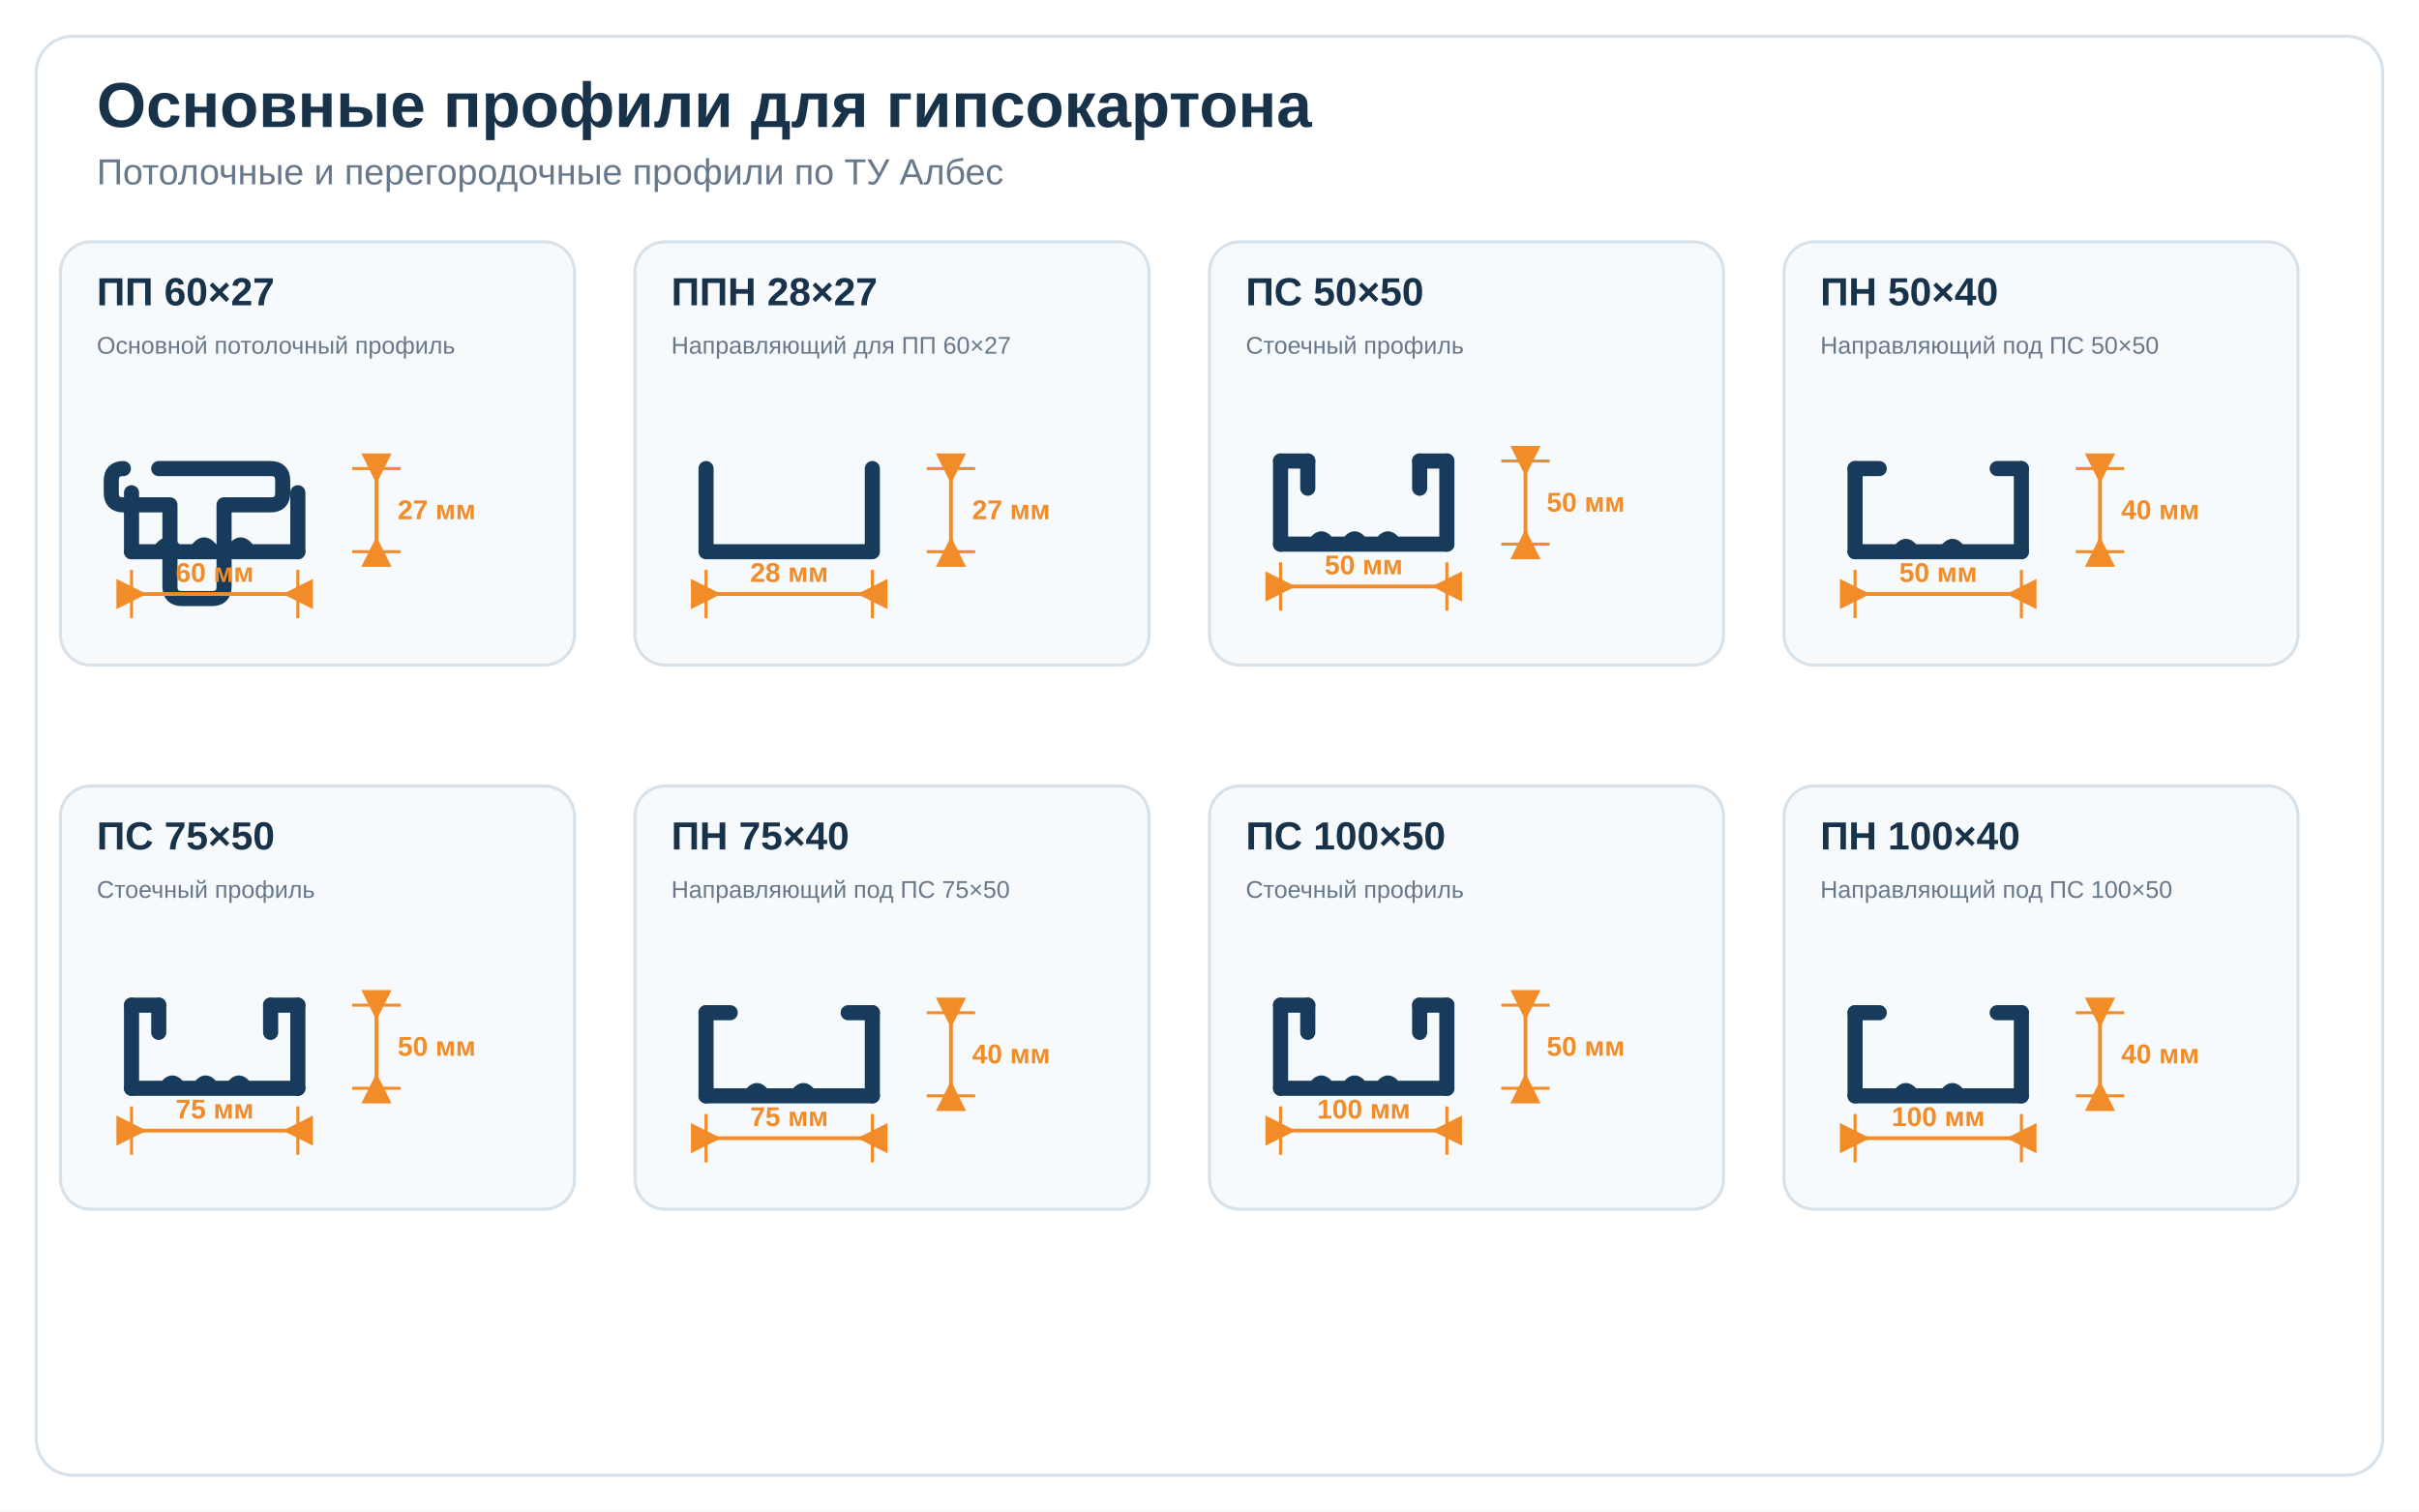
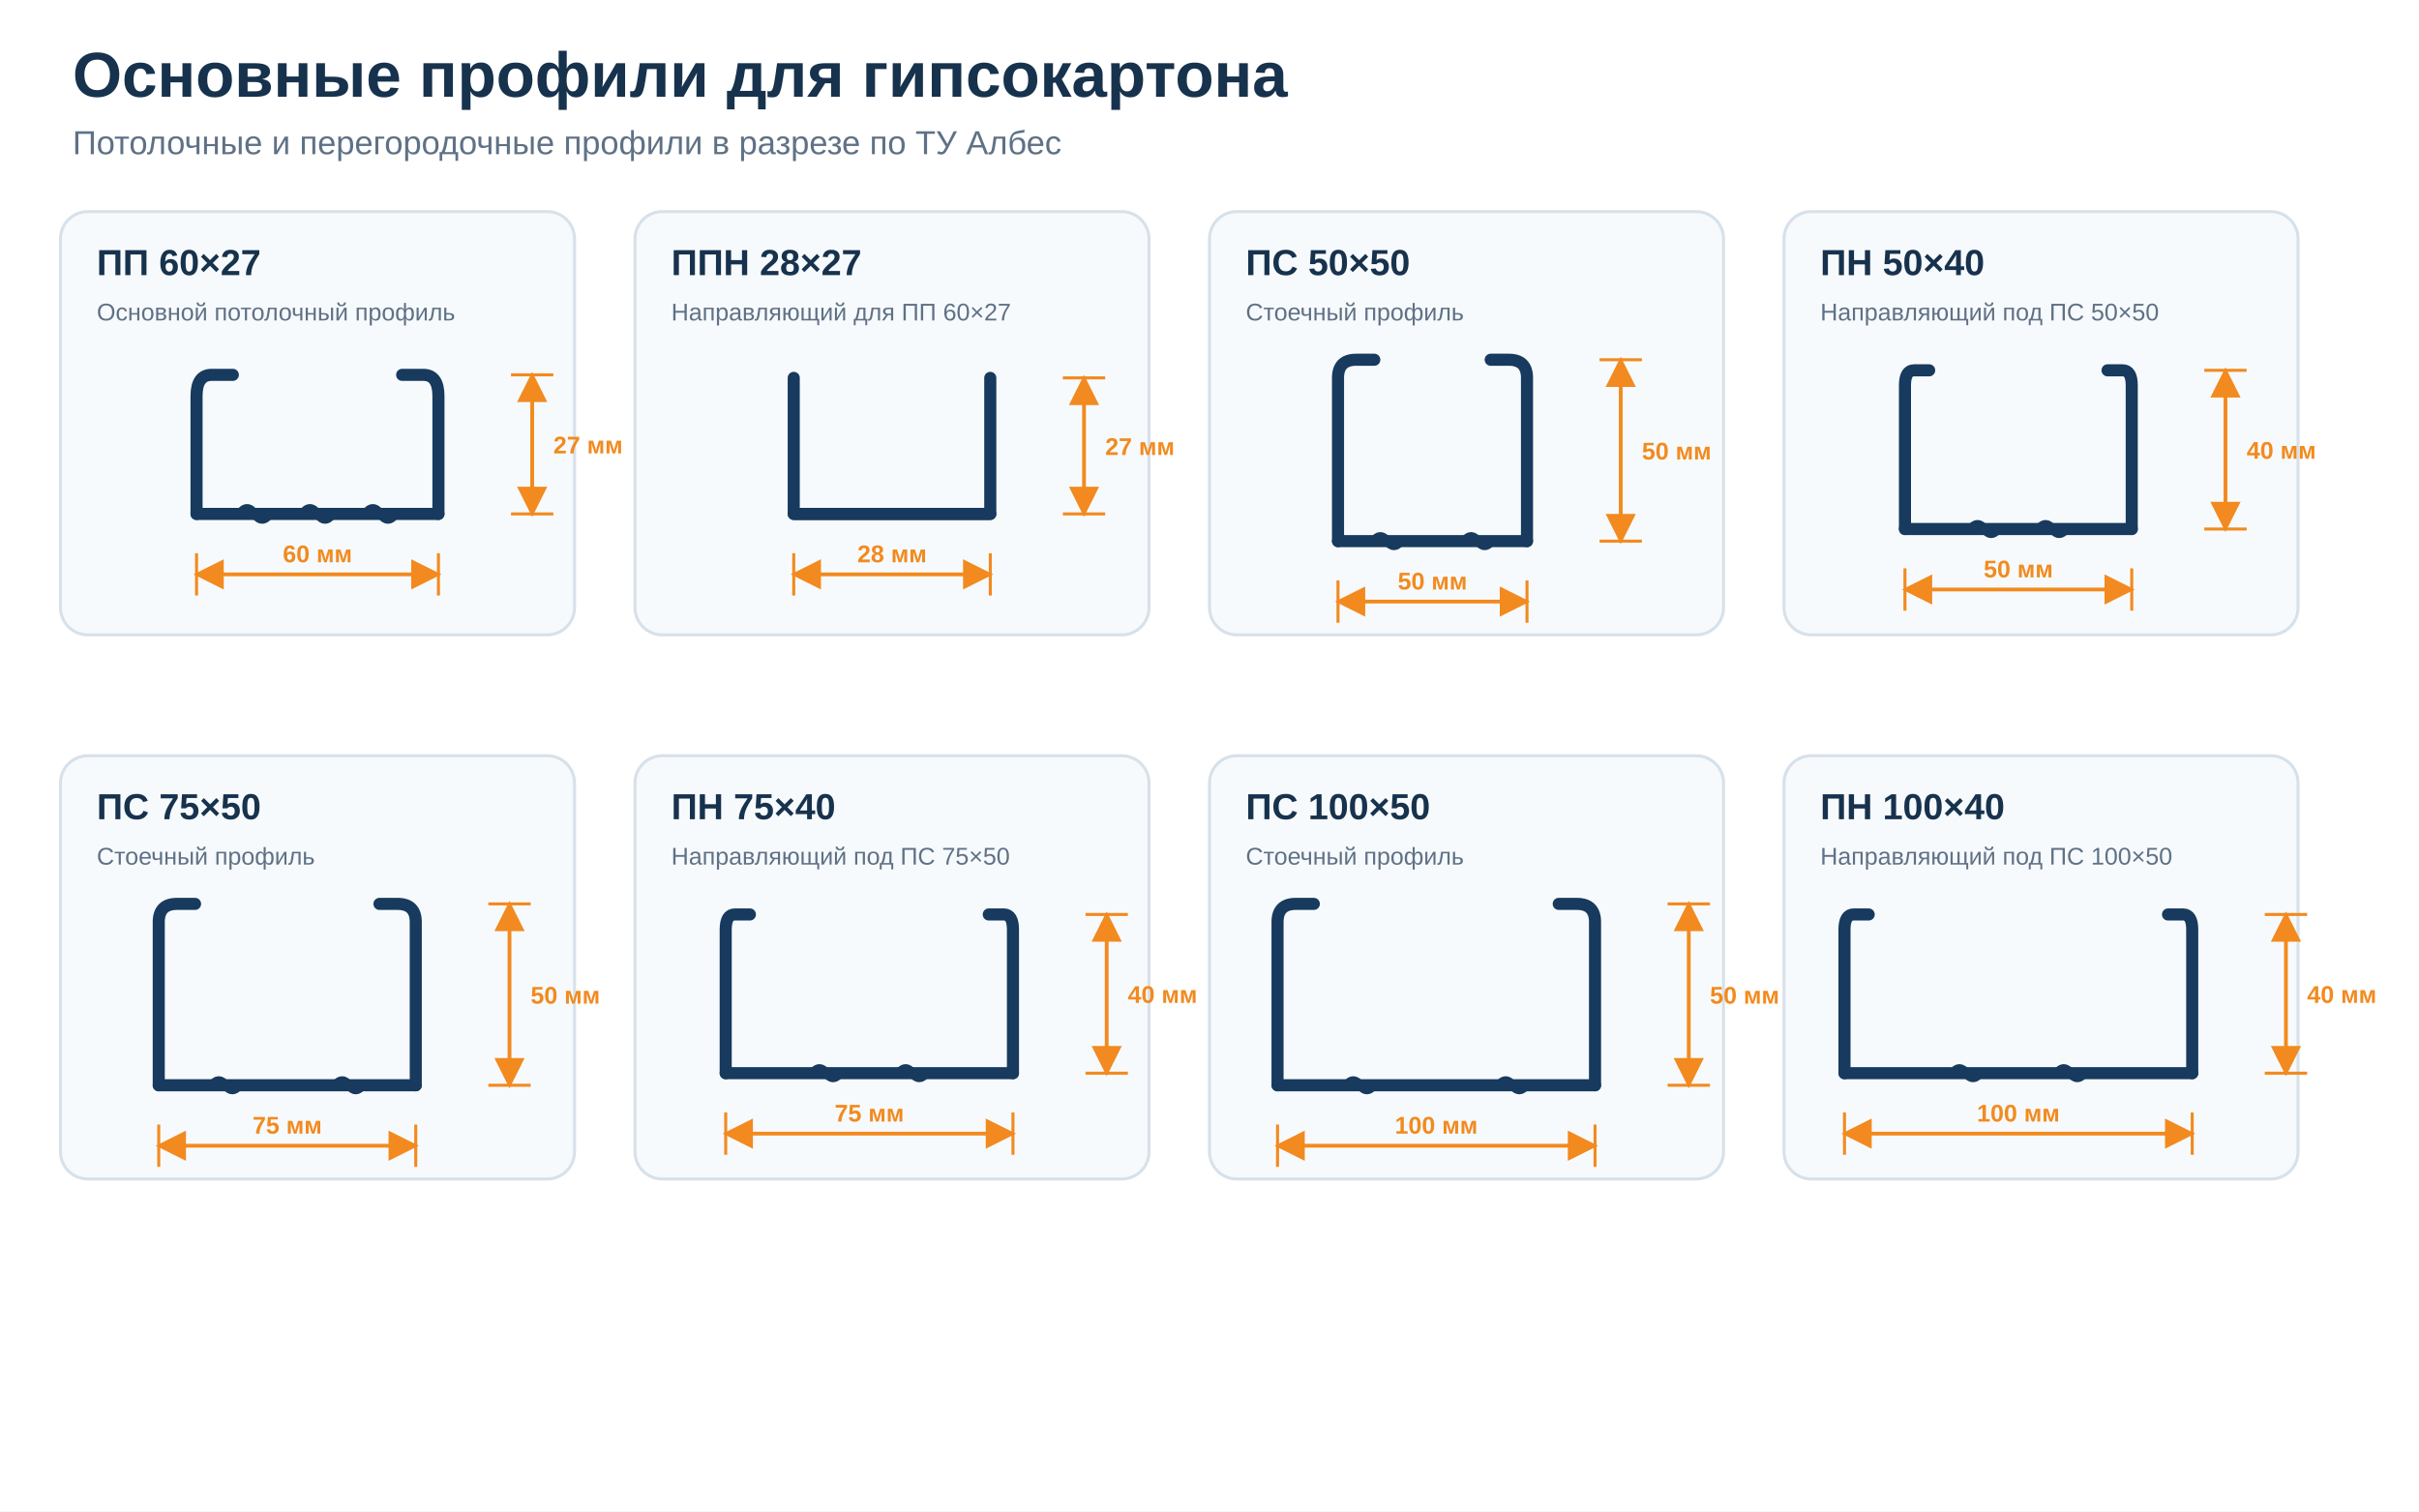
<svg xmlns="http://www.w3.org/2000/svg" width="1600" height="1000" viewBox="0 0 1600 1000">
-   <rect width="1600" height="1000" fill="#ffffff" />
+   <rect width="100%" height="100%" fill="#ffffff" />
  <defs>
-     <marker id="arr" markerWidth="8" markerHeight="8" refX="4" refY="4" orient="auto">
-       <path d="M0,4 L8,0 L8,8 Z" fill="#f28c28" />
-     </marker>
-     <marker id="arrS" markerWidth="8" markerHeight="8" refX="4" refY="4" orient="auto">
-       <path d="M8,4 L0,0 L0,8 Z" fill="#f28c28" />
+     <marker id="arrowEnd" viewBox="0 0 10 10" refX="9" refY="5" markerWidth="8" markerHeight="8" orient="auto-start-reverse">
+       <path d="M 0 0 L 10 5 L 0 10 z" fill="#f28a1f" />
    </marker>
  </defs>
-   <rect x="24" y="24" width="1552" height="952" rx="24" fill="#ffffff" stroke="#d7e1ea" stroke-width="2" />
-   <text x="64" y="84" fill="#18324a" font-family="Arial" font-size="42" font-weight="700" text-anchor="start">Основные профили для гипсокартона</text>
-   <text x="64" y="122" fill="#66788a" font-family="Arial" font-size="24" font-weight="400" text-anchor="start">Потолочные и перегородочные профили по ТУ Албес</text>
-   <rect x="40" y="160" width="340" height="280" rx="20" fill="#f7fafc" stroke="#d7e1ea" stroke-width="2" />
-   <text x="64" y="202" fill="#18324a" font-family="Arial" font-size="26" font-weight="700" text-anchor="start">ПП 60×27</text>
-   <text x="64" y="234" fill="#66788a" font-family="Arial" font-size="16" font-weight="400" text-anchor="start">Основной потолочный профиль</text>
-   <path d="M 105.0 310 H 179.0 q 8 0 8 8 v 8 q 0 8 -8 8 h -30.8 v 54 q 0 8 -8 8 h -19.8 q -8 0 -8 -8 v -54 h -30.8 q -8 0 -8 -8 v -8 q 0 -8 8 -8" fill="none" stroke="#183b5b" stroke-width="10" stroke-linejoin="round" stroke-linecap="round" />
-   <line x1="87.0" y1="326" x2="87.0" y2="365.0" stroke="#183b5b" stroke-width="10" stroke-linecap="round" />
-   <line x1="197.0" y1="326" x2="197.0" y2="365.0" stroke="#183b5b" stroke-width="10" stroke-linecap="round" />
-   <line x1="87.0" y1="365.0" x2="197.0" y2="365.0" stroke="#183b5b" stroke-width="10" stroke-linecap="round" />
-   <path d="M 103.8 365.0 q 7 -12 14 0" fill="none" stroke="#183b5b" stroke-width="7" stroke-linecap="round" />
-   <path d="M 128.0 365.0 q 7 -12 14 0" fill="none" stroke="#183b5b" stroke-width="7" stroke-linecap="round" />
-   <path d="M 152.2 365.0 q 7 -12 14 0" fill="none" stroke="#183b5b" stroke-width="7" stroke-linecap="round" />
-   <line x1="87.0" y1="377.0" x2="87.0" y2="409.0" stroke="#f28c28" stroke-width="2" />
-   <line x1="197.0" y1="377.0" x2="197.0" y2="409.0" stroke="#f28c28" stroke-width="2" />
-   <line x1="87.0" y1="393.0" x2="197.0" y2="393.0" stroke="#f28c28" stroke-width="2.5" marker-start="url(#arrS)" marker-end="url(#arr)" />
-   <text x="142.0" y="385.0" fill="#f28c28" font-family="Arial" font-size="18" font-weight="700" text-anchor="middle">60 мм</text>
-   <line x1="233.0" y1="310" x2="265.0" y2="310" stroke="#f28c28" stroke-width="2" />
-   <line x1="233.0" y1="365.0" x2="265.0" y2="365.0" stroke="#f28c28" stroke-width="2" />
-   <line x1="249.0" y1="310" x2="249.0" y2="365.0" stroke="#f28c28" stroke-width="2.5" marker-start="url(#arrS)" marker-end="url(#arr)" />
-   <text x="263.0" y="343.5" fill="#f28c28" font-family="Arial" font-size="18" font-weight="700" text-anchor="start">27 мм</text>
-   <rect x="420" y="160" width="340" height="280" rx="20" fill="#f7fafc" stroke="#d7e1ea" stroke-width="2" />
-   <text x="444" y="202" fill="#18324a" font-family="Arial" font-size="26" font-weight="700" text-anchor="start">ППН 28×27</text>
-   <text x="444" y="234" fill="#66788a" font-family="Arial" font-size="16" font-weight="400" text-anchor="start">Направляющий для ПП 60×27</text>
-   <path d="M 467.0 310 V 365.0 H 577.0 V 310" fill="none" stroke="#183b5b" stroke-width="10" stroke-linejoin="round" stroke-linecap="round" />
-   <line x1="467.0" y1="377.0" x2="467.0" y2="409.0" stroke="#f28c28" stroke-width="2" />
-   <line x1="577.0" y1="377.0" x2="577.0" y2="409.0" stroke="#f28c28" stroke-width="2" />
-   <line x1="467.0" y1="393.0" x2="577.0" y2="393.0" stroke="#f28c28" stroke-width="2.5" marker-start="url(#arrS)" marker-end="url(#arr)" />
-   <text x="522.0" y="385.0" fill="#f28c28" font-family="Arial" font-size="18" font-weight="700" text-anchor="middle">28 мм</text>
-   <line x1="613.0" y1="310" x2="645.0" y2="310" stroke="#f28c28" stroke-width="2" />
-   <line x1="613.0" y1="365.0" x2="645.0" y2="365.0" stroke="#f28c28" stroke-width="2" />
-   <line x1="629.0" y1="310" x2="629.0" y2="365.0" stroke="#f28c28" stroke-width="2.5" marker-start="url(#arrS)" marker-end="url(#arr)" />
-   <text x="643.0" y="343.5" fill="#f28c28" font-family="Arial" font-size="18" font-weight="700" text-anchor="start">27 мм</text>
-   <rect x="800" y="160" width="340" height="280" rx="20" fill="#f7fafc" stroke="#d7e1ea" stroke-width="2" />
-   <text x="824" y="202" fill="#18324a" font-family="Arial" font-size="26" font-weight="700" text-anchor="start">ПС 50×50</text>
-   <text x="824" y="234" fill="#66788a" font-family="Arial" font-size="16" font-weight="400" text-anchor="start">Стоечный профиль</text>
-   <line x1="847.0" y1="305" x2="847.0" y2="360.0" stroke="#183b5b" stroke-width="10" stroke-linecap="round" />
-   <line x1="957.0" y1="305" x2="957.0" y2="360.0" stroke="#183b5b" stroke-width="10" stroke-linecap="round" />
-   <line x1="847.0" y1="360.0" x2="957.0" y2="360.0" stroke="#183b5b" stroke-width="10" stroke-linecap="round" />
-   <line x1="847.0" y1="305" x2="865.0" y2="305" stroke="#183b5b" stroke-width="10" stroke-linecap="round" />
-   <line x1="939.0" y1="305" x2="957.0" y2="305" stroke="#183b5b" stroke-width="10" stroke-linecap="round" />
-   <line x1="865.0" y1="305" x2="865.0" y2="323" stroke="#183b5b" stroke-width="10" stroke-linecap="round" />
-   <line x1="939.0" y1="305" x2="939.0" y2="323" stroke="#183b5b" stroke-width="10" stroke-linecap="round" />
-   <path d="M 868.0 360.0 q 6 -10 12 0" fill="none" stroke="#183b5b" stroke-width="7" stroke-linecap="round" />
-   <path d="M 890.0 360.0 q 6 -10 12 0" fill="none" stroke="#183b5b" stroke-width="7" stroke-linecap="round" />
-   <path d="M 912.0 360.0 q 6 -10 12 0" fill="none" stroke="#183b5b" stroke-width="7" stroke-linecap="round" />
-   <line x1="847.0" y1="372.0" x2="847.0" y2="404.0" stroke="#f28c28" stroke-width="2" />
-   <line x1="957.0" y1="372.0" x2="957.0" y2="404.0" stroke="#f28c28" stroke-width="2" />
-   <line x1="847.0" y1="388.0" x2="957.0" y2="388.0" stroke="#f28c28" stroke-width="2.5" marker-start="url(#arrS)" marker-end="url(#arr)" />
-   <text x="902.0" y="380.0" fill="#f28c28" font-family="Arial" font-size="18" font-weight="700" text-anchor="middle">50 мм</text>
-   <line x1="993.0" y1="305" x2="1025.0" y2="305" stroke="#f28c28" stroke-width="2" />
-   <line x1="993.0" y1="360.0" x2="1025.0" y2="360.0" stroke="#f28c28" stroke-width="2" />
-   <line x1="1009.0" y1="305" x2="1009.0" y2="360.0" stroke="#f28c28" stroke-width="2.5" marker-start="url(#arrS)" marker-end="url(#arr)" />
-   <text x="1023.0" y="338.5" fill="#f28c28" font-family="Arial" font-size="18" font-weight="700" text-anchor="start">50 мм</text>
-   <rect x="1180" y="160" width="340" height="280" rx="20" fill="#f7fafc" stroke="#d7e1ea" stroke-width="2" />
-   <text x="1204" y="202" fill="#18324a" font-family="Arial" font-size="26" font-weight="700" text-anchor="start">ПН 50×40</text>
-   <text x="1204" y="234" fill="#66788a" font-family="Arial" font-size="16" font-weight="400" text-anchor="start">Направляющий под ПС 50×50</text>
-   <line x1="1227.0" y1="310" x2="1227.0" y2="365.0" stroke="#183b5b" stroke-width="10" stroke-linecap="round" />
-   <line x1="1337.0" y1="310" x2="1337.0" y2="365.0" stroke="#183b5b" stroke-width="10" stroke-linecap="round" />
-   <line x1="1227.0" y1="365.0" x2="1337.0" y2="365.0" stroke="#183b5b" stroke-width="10" stroke-linecap="round" />
-   <line x1="1227.0" y1="310" x2="1243.0" y2="310" stroke="#183b5b" stroke-width="10" stroke-linecap="round" />
-   <line x1="1321.0" y1="310" x2="1337.0" y2="310" stroke="#183b5b" stroke-width="10" stroke-linecap="round" />
-   <path d="M 1254.6 365.0 q 6 -10 12 0" fill="none" stroke="#183b5b" stroke-width="7" stroke-linecap="round" />
-   <path d="M 1285.4 365.0 q 6 -10 12 0" fill="none" stroke="#183b5b" stroke-width="7" stroke-linecap="round" />
-   <line x1="1227.0" y1="377.0" x2="1227.0" y2="409.0" stroke="#f28c28" stroke-width="2" />
-   <line x1="1337.0" y1="377.0" x2="1337.0" y2="409.0" stroke="#f28c28" stroke-width="2" />
-   <line x1="1227.0" y1="393.0" x2="1337.0" y2="393.0" stroke="#f28c28" stroke-width="2.5" marker-start="url(#arrS)" marker-end="url(#arr)" />
-   <text x="1282.0" y="385.0" fill="#f28c28" font-family="Arial" font-size="18" font-weight="700" text-anchor="middle">50 мм</text>
-   <line x1="1373.0" y1="310" x2="1405.0" y2="310" stroke="#f28c28" stroke-width="2" />
-   <line x1="1373.0" y1="365.0" x2="1405.0" y2="365.0" stroke="#f28c28" stroke-width="2" />
-   <line x1="1389.0" y1="310" x2="1389.0" y2="365.0" stroke="#f28c28" stroke-width="2.5" marker-start="url(#arrS)" marker-end="url(#arr)" />
-   <text x="1403.0" y="343.5" fill="#f28c28" font-family="Arial" font-size="18" font-weight="700" text-anchor="start">40 мм</text>
-   <rect x="40" y="520" width="340" height="280" rx="20" fill="#f7fafc" stroke="#d7e1ea" stroke-width="2" />
-   <text x="64" y="562" fill="#18324a" font-family="Arial" font-size="26" font-weight="700" text-anchor="start">ПС 75×50</text>
-   <text x="64" y="594" fill="#66788a" font-family="Arial" font-size="16" font-weight="400" text-anchor="start">Стоечный профиль</text>
-   <line x1="87.0" y1="665" x2="87.0" y2="720.0" stroke="#183b5b" stroke-width="10" stroke-linecap="round" />
-   <line x1="197.0" y1="665" x2="197.0" y2="720.0" stroke="#183b5b" stroke-width="10" stroke-linecap="round" />
-   <line x1="87.0" y1="720.0" x2="197.0" y2="720.0" stroke="#183b5b" stroke-width="10" stroke-linecap="round" />
-   <line x1="87.0" y1="665" x2="105.0" y2="665" stroke="#183b5b" stroke-width="10" stroke-linecap="round" />
-   <line x1="179.0" y1="665" x2="197.0" y2="665" stroke="#183b5b" stroke-width="10" stroke-linecap="round" />
-   <line x1="105.0" y1="665" x2="105.0" y2="683" stroke="#183b5b" stroke-width="10" stroke-linecap="round" />
-   <line x1="179.0" y1="665" x2="179.0" y2="683" stroke="#183b5b" stroke-width="10" stroke-linecap="round" />
-   <path d="M 108.0 720.0 q 6 -10 12 0" fill="none" stroke="#183b5b" stroke-width="7" stroke-linecap="round" />
-   <path d="M 130.0 720.0 q 6 -10 12 0" fill="none" stroke="#183b5b" stroke-width="7" stroke-linecap="round" />
-   <path d="M 152.0 720.0 q 6 -10 12 0" fill="none" stroke="#183b5b" stroke-width="7" stroke-linecap="round" />
-   <line x1="87.0" y1="732.0" x2="87.0" y2="764.0" stroke="#f28c28" stroke-width="2" />
-   <line x1="197.0" y1="732.0" x2="197.0" y2="764.0" stroke="#f28c28" stroke-width="2" />
-   <line x1="87.0" y1="748.0" x2="197.0" y2="748.0" stroke="#f28c28" stroke-width="2.5" marker-start="url(#arrS)" marker-end="url(#arr)" />
-   <text x="142.0" y="740.0" fill="#f28c28" font-family="Arial" font-size="18" font-weight="700" text-anchor="middle">75 мм</text>
-   <line x1="233.0" y1="665" x2="265.0" y2="665" stroke="#f28c28" stroke-width="2" />
-   <line x1="233.0" y1="720.0" x2="265.0" y2="720.0" stroke="#f28c28" stroke-width="2" />
-   <line x1="249.0" y1="665" x2="249.0" y2="720.0" stroke="#f28c28" stroke-width="2.5" marker-start="url(#arrS)" marker-end="url(#arr)" />
-   <text x="263.0" y="698.5" fill="#f28c28" font-family="Arial" font-size="18" font-weight="700" text-anchor="start">50 мм</text>
-   <rect x="420" y="520" width="340" height="280" rx="20" fill="#f7fafc" stroke="#d7e1ea" stroke-width="2" />
-   <text x="444" y="562" fill="#18324a" font-family="Arial" font-size="26" font-weight="700" text-anchor="start">ПН 75×40</text>
-   <text x="444" y="594" fill="#66788a" font-family="Arial" font-size="16" font-weight="400" text-anchor="start">Направляющий под ПС 75×50</text>
-   <line x1="467.0" y1="670" x2="467.0" y2="725.0" stroke="#183b5b" stroke-width="10" stroke-linecap="round" />
-   <line x1="577.0" y1="670" x2="577.0" y2="725.0" stroke="#183b5b" stroke-width="10" stroke-linecap="round" />
-   <line x1="467.0" y1="725.0" x2="577.0" y2="725.0" stroke="#183b5b" stroke-width="10" stroke-linecap="round" />
-   <line x1="467.0" y1="670" x2="483.0" y2="670" stroke="#183b5b" stroke-width="10" stroke-linecap="round" />
-   <line x1="561.0" y1="670" x2="577.0" y2="670" stroke="#183b5b" stroke-width="10" stroke-linecap="round" />
-   <path d="M 494.6 725.0 q 6 -10 12 0" fill="none" stroke="#183b5b" stroke-width="7" stroke-linecap="round" />
-   <path d="M 525.4 725.0 q 6 -10 12 0" fill="none" stroke="#183b5b" stroke-width="7" stroke-linecap="round" />
-   <line x1="467.0" y1="737.0" x2="467.0" y2="769.0" stroke="#f28c28" stroke-width="2" />
-   <line x1="577.0" y1="737.0" x2="577.0" y2="769.0" stroke="#f28c28" stroke-width="2" />
-   <line x1="467.0" y1="753.0" x2="577.0" y2="753.0" stroke="#f28c28" stroke-width="2.5" marker-start="url(#arrS)" marker-end="url(#arr)" />
-   <text x="522.0" y="745.0" fill="#f28c28" font-family="Arial" font-size="18" font-weight="700" text-anchor="middle">75 мм</text>
-   <line x1="613.0" y1="670" x2="645.0" y2="670" stroke="#f28c28" stroke-width="2" />
-   <line x1="613.0" y1="725.0" x2="645.0" y2="725.0" stroke="#f28c28" stroke-width="2" />
-   <line x1="629.0" y1="670" x2="629.0" y2="725.0" stroke="#f28c28" stroke-width="2.5" marker-start="url(#arrS)" marker-end="url(#arr)" />
-   <text x="643.0" y="703.5" fill="#f28c28" font-family="Arial" font-size="18" font-weight="700" text-anchor="start">40 мм</text>
-   <rect x="800" y="520" width="340" height="280" rx="20" fill="#f7fafc" stroke="#d7e1ea" stroke-width="2" />
-   <text x="824" y="562" fill="#18324a" font-family="Arial" font-size="26" font-weight="700" text-anchor="start">ПС 100×50</text>
-   <text x="824" y="594" fill="#66788a" font-family="Arial" font-size="16" font-weight="400" text-anchor="start">Стоечный профиль</text>
-   <line x1="847.0" y1="665" x2="847.0" y2="720.0" stroke="#183b5b" stroke-width="10" stroke-linecap="round" />
-   <line x1="957.0" y1="665" x2="957.0" y2="720.0" stroke="#183b5b" stroke-width="10" stroke-linecap="round" />
-   <line x1="847.0" y1="720.0" x2="957.0" y2="720.0" stroke="#183b5b" stroke-width="10" stroke-linecap="round" />
-   <line x1="847.0" y1="665" x2="865.0" y2="665" stroke="#183b5b" stroke-width="10" stroke-linecap="round" />
-   <line x1="939.0" y1="665" x2="957.0" y2="665" stroke="#183b5b" stroke-width="10" stroke-linecap="round" />
-   <line x1="865.0" y1="665" x2="865.0" y2="683" stroke="#183b5b" stroke-width="10" stroke-linecap="round" />
-   <line x1="939.0" y1="665" x2="939.0" y2="683" stroke="#183b5b" stroke-width="10" stroke-linecap="round" />
-   <path d="M 868.0 720.0 q 6 -10 12 0" fill="none" stroke="#183b5b" stroke-width="7" stroke-linecap="round" />
-   <path d="M 890.0 720.0 q 6 -10 12 0" fill="none" stroke="#183b5b" stroke-width="7" stroke-linecap="round" />
-   <path d="M 912.0 720.0 q 6 -10 12 0" fill="none" stroke="#183b5b" stroke-width="7" stroke-linecap="round" />
-   <line x1="847.0" y1="732.0" x2="847.0" y2="764.0" stroke="#f28c28" stroke-width="2" />
-   <line x1="957.0" y1="732.0" x2="957.0" y2="764.0" stroke="#f28c28" stroke-width="2" />
-   <line x1="847.0" y1="748.0" x2="957.0" y2="748.0" stroke="#f28c28" stroke-width="2.5" marker-start="url(#arrS)" marker-end="url(#arr)" />
-   <text x="902.0" y="740.0" fill="#f28c28" font-family="Arial" font-size="18" font-weight="700" text-anchor="middle">100 мм</text>
-   <line x1="993.0" y1="665" x2="1025.0" y2="665" stroke="#f28c28" stroke-width="2" />
-   <line x1="993.0" y1="720.0" x2="1025.0" y2="720.0" stroke="#f28c28" stroke-width="2" />
-   <line x1="1009.0" y1="665" x2="1009.0" y2="720.0" stroke="#f28c28" stroke-width="2.5" marker-start="url(#arrS)" marker-end="url(#arr)" />
-   <text x="1023.0" y="698.5" fill="#f28c28" font-family="Arial" font-size="18" font-weight="700" text-anchor="start">50 мм</text>
-   <rect x="1180" y="520" width="340" height="280" rx="20" fill="#f7fafc" stroke="#d7e1ea" stroke-width="2" />
-   <text x="1204" y="562" fill="#18324a" font-family="Arial" font-size="26" font-weight="700" text-anchor="start">ПН 100×40</text>
-   <text x="1204" y="594" fill="#66788a" font-family="Arial" font-size="16" font-weight="400" text-anchor="start">Направляющий под ПС 100×50</text>
-   <line x1="1227.0" y1="670" x2="1227.0" y2="725.0" stroke="#183b5b" stroke-width="10" stroke-linecap="round" />
-   <line x1="1337.0" y1="670" x2="1337.0" y2="725.0" stroke="#183b5b" stroke-width="10" stroke-linecap="round" />
-   <line x1="1227.0" y1="725.0" x2="1337.0" y2="725.0" stroke="#183b5b" stroke-width="10" stroke-linecap="round" />
-   <line x1="1227.0" y1="670" x2="1243.0" y2="670" stroke="#183b5b" stroke-width="10" stroke-linecap="round" />
-   <line x1="1321.0" y1="670" x2="1337.0" y2="670" stroke="#183b5b" stroke-width="10" stroke-linecap="round" />
-   <path d="M 1254.6 725.0 q 6 -10 12 0" fill="none" stroke="#183b5b" stroke-width="7" stroke-linecap="round" />
-   <path d="M 1285.4 725.0 q 6 -10 12 0" fill="none" stroke="#183b5b" stroke-width="7" stroke-linecap="round" />
-   <line x1="1227.0" y1="737.0" x2="1227.0" y2="769.0" stroke="#f28c28" stroke-width="2" />
-   <line x1="1337.0" y1="737.0" x2="1337.0" y2="769.0" stroke="#f28c28" stroke-width="2" />
-   <line x1="1227.0" y1="753.0" x2="1337.0" y2="753.0" stroke="#f28c28" stroke-width="2.5" marker-start="url(#arrS)" marker-end="url(#arr)" />
-   <text x="1282.0" y="745.0" fill="#f28c28" font-family="Arial" font-size="18" font-weight="700" text-anchor="middle">100 мм</text>
-   <line x1="1373.0" y1="670" x2="1405.0" y2="670" stroke="#f28c28" stroke-width="2" />
-   <line x1="1373.0" y1="725.0" x2="1405.0" y2="725.0" stroke="#f28c28" stroke-width="2" />
-   <line x1="1389.0" y1="670" x2="1389.0" y2="725.0" stroke="#f28c28" stroke-width="2.5" marker-start="url(#arrS)" marker-end="url(#arr)" />
-   <text x="1403.0" y="703.5" fill="#f28c28" font-family="Arial" font-size="18" font-weight="700" text-anchor="start">40 мм</text>
+   <text x="48" y="64" fill="#17324d" font-family="Arial" font-size="42" font-weight="700" text-anchor="start">Основные профили для гипсокартона</text>
+   <text x="48" y="102" fill="#5f7186" font-family="Arial" font-size="22" font-weight="400" text-anchor="start">Потолочные и перегородочные профили в разрезе по ТУ Албес</text>
+   <rect x="40" y="140" width="340" height="280" rx="18" fill="#f7fafc" stroke="#d7e1ea" stroke-width="2" />
+   <text x="64" y="182" fill="#17324d" font-family="Arial" font-size="24" font-weight="700" text-anchor="start">ПП 60×27</text>
+   <text x="64" y="212" fill="#5f7186" font-family="Arial" font-size="16" font-weight="400" text-anchor="start">Основной потолочный профиль</text>
+   <path d="M 154 248 H 140 Q 130 248 130 262 V 340" fill="none" stroke="#173a5e" stroke-width="8" stroke-linejoin="round" stroke-linecap="round" />
+   <path d="M 266 248 H 280 Q 290 248 290 262 V 340" fill="none" stroke="#173a5e" stroke-width="8" stroke-linejoin="round" stroke-linecap="round" />
+   <line x1="130" y1="340" x2="290" y2="340" stroke="#173a5e" stroke-width="8" stroke-linecap="round" />
+   <path d="M 158.4 340 q 5.0 -7 10.0 0 q 5.0 7 10.0 0" fill="none" stroke="#173a5e" stroke-width="6" stroke-linecap="round" />
+   <path d="M 200.0 340 q 5.0 -7 10.0 0 q 5.0 7 10.0 0" fill="none" stroke="#173a5e" stroke-width="6" stroke-linecap="round" />
+   <path d="M 241.6 340 q 5.0 -7 10.0 0 q 5.0 7 10.0 0" fill="none" stroke="#173a5e" stroke-width="6" stroke-linecap="round" />
+   <line x1="130" y1="380" x2="290" y2="380" stroke="#f28a1f" stroke-width="2.5" marker-start="url(#arrowEnd)" marker-end="url(#arrowEnd)" />
+   <line x1="130" y1="366" x2="130" y2="394" stroke="#f28a1f" stroke-width="2" />
+   <line x1="290" y1="366" x2="290" y2="394" stroke="#f28a1f" stroke-width="2" />
+   <text x="210.0" y="372" fill="#f28a1f" font-family="Arial" font-size="16" font-weight="700" text-anchor="middle">60 мм</text>
+   <line x1="352" y1="248" x2="352" y2="340" stroke="#f28a1f" stroke-width="2.5" marker-start="url(#arrowEnd)" marker-end="url(#arrowEnd)" />
+   <line x1="338" y1="248" x2="366" y2="248" stroke="#f28a1f" stroke-width="2" />
+   <line x1="338" y1="340" x2="366" y2="340" stroke="#f28a1f" stroke-width="2" />
+   <text x="366" y="300.0" fill="#f28a1f" font-family="Arial" font-size="16" font-weight="700" text-anchor="start">27 мм</text>
+   <rect x="420" y="140" width="340" height="280" rx="18" fill="#f7fafc" stroke="#d7e1ea" stroke-width="2" />
+   <text x="444" y="182" fill="#17324d" font-family="Arial" font-size="24" font-weight="700" text-anchor="start">ППН 28×27</text>
+   <text x="444" y="212" fill="#5f7186" font-family="Arial" font-size="16" font-weight="400" text-anchor="start">Направляющий для ПП 60×27</text>
+   <path d="M 525 250 V 340 H 655 V 250" fill="none" stroke="#173a5e" stroke-width="8" stroke-linecap="round" stroke-linejoin="round" />
+   <line x1="525" y1="340" x2="655" y2="340" stroke="#173a5e" stroke-width="8" stroke-linecap="round" />
+   <line x1="525" y1="380" x2="655" y2="380" stroke="#f28a1f" stroke-width="2.5" marker-start="url(#arrowEnd)" marker-end="url(#arrowEnd)" />
+   <line x1="525" y1="366" x2="525" y2="394" stroke="#f28a1f" stroke-width="2" />
+   <line x1="655" y1="366" x2="655" y2="394" stroke="#f28a1f" stroke-width="2" />
+   <text x="590.0" y="372" fill="#f28a1f" font-family="Arial" font-size="16" font-weight="700" text-anchor="middle">28 мм</text>
+   <line x1="717" y1="250" x2="717" y2="340" stroke="#f28a1f" stroke-width="2.5" marker-start="url(#arrowEnd)" marker-end="url(#arrowEnd)" />
+   <line x1="703" y1="250" x2="731" y2="250" stroke="#f28a1f" stroke-width="2" />
+   <line x1="703" y1="340" x2="731" y2="340" stroke="#f28a1f" stroke-width="2" />
+   <text x="731" y="301.0" fill="#f28a1f" font-family="Arial" font-size="16" font-weight="700" text-anchor="start">27 мм</text>
+   <rect x="800" y="140" width="340" height="280" rx="18" fill="#f7fafc" stroke="#d7e1ea" stroke-width="2" />
+   <text x="824" y="182" fill="#17324d" font-family="Arial" font-size="24" font-weight="700" text-anchor="start">ПС 50×50</text>
+   <text x="824" y="212" fill="#5f7186" font-family="Arial" font-size="16" font-weight="400" text-anchor="start">Стоечный профиль</text>
+   <path d="M 909 238 H 897 Q 885 238 885 250 V 358" fill="none" stroke="#173a5e" stroke-width="8" stroke-linecap="round" stroke-linejoin="round" />
+   <path d="M 986 238 H 998 Q 1010 238 1010 250 V 358" fill="none" stroke="#173a5e" stroke-width="8" stroke-linecap="round" stroke-linejoin="round" />
+   <line x1="885" y1="358" x2="1010" y2="358" stroke="#173a5e" stroke-width="8" stroke-linecap="round" />
+   <path d="M 908.5 358 q 4.5 -6 9.0 0 q 4.5 6 9.0 0" fill="none" stroke="#173a5e" stroke-width="6" stroke-linecap="round" />
+   <path d="M 968.5 358 q 4.5 -6 9.0 0 q 4.5 6 9.0 0" fill="none" stroke="#173a5e" stroke-width="6" stroke-linecap="round" />
+   <line x1="885" y1="398" x2="1010" y2="398" stroke="#f28a1f" stroke-width="2.5" marker-start="url(#arrowEnd)" marker-end="url(#arrowEnd)" />
+   <line x1="885" y1="384" x2="885" y2="412" stroke="#f28a1f" stroke-width="2" />
+   <line x1="1010" y1="384" x2="1010" y2="412" stroke="#f28a1f" stroke-width="2" />
+   <text x="947.5" y="390" fill="#f28a1f" font-family="Arial" font-size="16" font-weight="700" text-anchor="middle">50 мм</text>
+   <line x1="1072" y1="238" x2="1072" y2="358" stroke="#f28a1f" stroke-width="2.5" marker-start="url(#arrowEnd)" marker-end="url(#arrowEnd)" />
+   <line x1="1058" y1="238" x2="1086" y2="238" stroke="#f28a1f" stroke-width="2" />
+   <line x1="1058" y1="358" x2="1086" y2="358" stroke="#f28a1f" stroke-width="2" />
+   <text x="1086" y="304.0" fill="#f28a1f" font-family="Arial" font-size="16" font-weight="700" text-anchor="start">50 мм</text>
+   <rect x="1180" y="140" width="340" height="280" rx="18" fill="#f7fafc" stroke="#d7e1ea" stroke-width="2" />
+   <text x="1204" y="182" fill="#17324d" font-family="Arial" font-size="24" font-weight="700" text-anchor="start">ПН 50×40</text>
+   <text x="1204" y="212" fill="#5f7186" font-family="Arial" font-size="16" font-weight="400" text-anchor="start">Направляющий под ПС 50×50</text>
+   <path d="M 1276 245 H 1266 Q 1260 245 1260 255 V 350" fill="none" stroke="#173a5e" stroke-width="8" stroke-linecap="round" stroke-linejoin="round" />
+   <path d="M 1394 245 H 1404 Q 1410 245 1410 255 V 350" fill="none" stroke="#173a5e" stroke-width="8" stroke-linecap="round" stroke-linejoin="round" />
+   <line x1="1260" y1="350" x2="1410" y2="350" stroke="#173a5e" stroke-width="8" stroke-linecap="round" />
+   <path d="M 1303.5 350 q 4.5 -6 9.0 0 q 4.5 6 9.0 0" fill="none" stroke="#173a5e" stroke-width="6" stroke-linecap="round" />
+   <path d="M 1348.5 350 q 4.5 -6 9.0 0 q 4.5 6 9.0 0" fill="none" stroke="#173a5e" stroke-width="6" stroke-linecap="round" />
+   <line x1="1260" y1="390" x2="1410" y2="390" stroke="#f28a1f" stroke-width="2.5" marker-start="url(#arrowEnd)" marker-end="url(#arrowEnd)" />
+   <line x1="1260" y1="376" x2="1260" y2="404" stroke="#f28a1f" stroke-width="2" />
+   <line x1="1410" y1="376" x2="1410" y2="404" stroke="#f28a1f" stroke-width="2" />
+   <text x="1335.0" y="382" fill="#f28a1f" font-family="Arial" font-size="16" font-weight="700" text-anchor="middle">50 мм</text>
+   <line x1="1472" y1="245" x2="1472" y2="350" stroke="#f28a1f" stroke-width="2.5" marker-start="url(#arrowEnd)" marker-end="url(#arrowEnd)" />
+   <line x1="1458" y1="245" x2="1486" y2="245" stroke="#f28a1f" stroke-width="2" />
+   <line x1="1458" y1="350" x2="1486" y2="350" stroke="#f28a1f" stroke-width="2" />
+   <text x="1486" y="303.5" fill="#f28a1f" font-family="Arial" font-size="16" font-weight="700" text-anchor="start">40 мм</text>
+   <rect x="40" y="500" width="340" height="280" rx="18" fill="#f7fafc" stroke="#d7e1ea" stroke-width="2" />
+   <text x="64" y="542" fill="#17324d" font-family="Arial" font-size="24" font-weight="700" text-anchor="start">ПС 75×50</text>
+   <text x="64" y="572" fill="#5f7186" font-family="Arial" font-size="16" font-weight="400" text-anchor="start">Стоечный профиль</text>
+   <path d="M 129 598 H 117 Q 105 598 105 610 V 718" fill="none" stroke="#173a5e" stroke-width="8" stroke-linecap="round" stroke-linejoin="round" />
+   <path d="M 251 598 H 263 Q 275 598 275 610 V 718" fill="none" stroke="#173a5e" stroke-width="8" stroke-linecap="round" stroke-linejoin="round" />
+   <line x1="105" y1="718" x2="275" y2="718" stroke="#173a5e" stroke-width="8" stroke-linecap="round" />
+   <path d="M 140.2 718 q 4.5 -6 9.0 0 q 4.5 6 9.0 0" fill="none" stroke="#173a5e" stroke-width="6" stroke-linecap="round" />
+   <path d="M 221.8 718 q 4.5 -6 9.0 0 q 4.5 6 9.0 0" fill="none" stroke="#173a5e" stroke-width="6" stroke-linecap="round" />
+   <line x1="105" y1="758" x2="275" y2="758" stroke="#f28a1f" stroke-width="2.5" marker-start="url(#arrowEnd)" marker-end="url(#arrowEnd)" />
+   <line x1="105" y1="744" x2="105" y2="772" stroke="#f28a1f" stroke-width="2" />
+   <line x1="275" y1="744" x2="275" y2="772" stroke="#f28a1f" stroke-width="2" />
+   <text x="190.0" y="750" fill="#f28a1f" font-family="Arial" font-size="16" font-weight="700" text-anchor="middle">75 мм</text>
+   <line x1="337" y1="598" x2="337" y2="718" stroke="#f28a1f" stroke-width="2.5" marker-start="url(#arrowEnd)" marker-end="url(#arrowEnd)" />
+   <line x1="323" y1="598" x2="351" y2="598" stroke="#f28a1f" stroke-width="2" />
+   <line x1="323" y1="718" x2="351" y2="718" stroke="#f28a1f" stroke-width="2" />
+   <text x="351" y="664.0" fill="#f28a1f" font-family="Arial" font-size="16" font-weight="700" text-anchor="start">50 мм</text>
+   <rect x="420" y="500" width="340" height="280" rx="18" fill="#f7fafc" stroke="#d7e1ea" stroke-width="2" />
+   <text x="444" y="542" fill="#17324d" font-family="Arial" font-size="24" font-weight="700" text-anchor="start">ПН 75×40</text>
+   <text x="444" y="572" fill="#5f7186" font-family="Arial" font-size="16" font-weight="400" text-anchor="start">Направляющий под ПС 75×50</text>
+   <path d="M 496 605 H 486 Q 480 605 480 615 V 710" fill="none" stroke="#173a5e" stroke-width="8" stroke-linecap="round" stroke-linejoin="round" />
+   <path d="M 654 605 H 664 Q 670 605 670 615 V 710" fill="none" stroke="#173a5e" stroke-width="8" stroke-linecap="round" stroke-linejoin="round" />
+   <line x1="480" y1="710" x2="670" y2="710" stroke="#173a5e" stroke-width="8" stroke-linecap="round" />
+   <path d="M 537.5 710 q 4.5 -6 9.0 0 q 4.5 6 9.0 0" fill="none" stroke="#173a5e" stroke-width="6" stroke-linecap="round" />
+   <path d="M 594.5 710 q 4.5 -6 9.0 0 q 4.5 6 9.0 0" fill="none" stroke="#173a5e" stroke-width="6" stroke-linecap="round" />
+   <line x1="480" y1="750" x2="670" y2="750" stroke="#f28a1f" stroke-width="2.5" marker-start="url(#arrowEnd)" marker-end="url(#arrowEnd)" />
+   <line x1="480" y1="736" x2="480" y2="764" stroke="#f28a1f" stroke-width="2" />
+   <line x1="670" y1="736" x2="670" y2="764" stroke="#f28a1f" stroke-width="2" />
+   <text x="575.0" y="742" fill="#f28a1f" font-family="Arial" font-size="16" font-weight="700" text-anchor="middle">75 мм</text>
+   <line x1="732" y1="605" x2="732" y2="710" stroke="#f28a1f" stroke-width="2.5" marker-start="url(#arrowEnd)" marker-end="url(#arrowEnd)" />
+   <line x1="718" y1="605" x2="746" y2="605" stroke="#f28a1f" stroke-width="2" />
+   <line x1="718" y1="710" x2="746" y2="710" stroke="#f28a1f" stroke-width="2" />
+   <text x="746" y="663.5" fill="#f28a1f" font-family="Arial" font-size="16" font-weight="700" text-anchor="start">40 мм</text>
+   <rect x="800" y="500" width="340" height="280" rx="18" fill="#f7fafc" stroke="#d7e1ea" stroke-width="2" />
+   <text x="824" y="542" fill="#17324d" font-family="Arial" font-size="24" font-weight="700" text-anchor="start">ПС 100×50</text>
+   <text x="824" y="572" fill="#5f7186" font-family="Arial" font-size="16" font-weight="400" text-anchor="start">Стоечный профиль</text>
+   <path d="M 869 598 H 857 Q 845 598 845 610 V 718" fill="none" stroke="#173a5e" stroke-width="8" stroke-linecap="round" stroke-linejoin="round" />
+   <path d="M 1031 598 H 1043 Q 1055 598 1055 610 V 718" fill="none" stroke="#173a5e" stroke-width="8" stroke-linecap="round" stroke-linejoin="round" />
+   <line x1="845" y1="718" x2="1055" y2="718" stroke="#173a5e" stroke-width="8" stroke-linecap="round" />
+   <path d="M 890.6 718 q 4.5 -6 9.0 0 q 4.5 6 9.0 0" fill="none" stroke="#173a5e" stroke-width="6" stroke-linecap="round" />
+   <path d="M 991.4 718 q 4.5 -6 9.0 0 q 4.5 6 9.0 0" fill="none" stroke="#173a5e" stroke-width="6" stroke-linecap="round" />
+   <line x1="845" y1="758" x2="1055" y2="758" stroke="#f28a1f" stroke-width="2.5" marker-start="url(#arrowEnd)" marker-end="url(#arrowEnd)" />
+   <line x1="845" y1="744" x2="845" y2="772" stroke="#f28a1f" stroke-width="2" />
+   <line x1="1055" y1="744" x2="1055" y2="772" stroke="#f28a1f" stroke-width="2" />
+   <text x="950.0" y="750" fill="#f28a1f" font-family="Arial" font-size="16" font-weight="700" text-anchor="middle">100 мм</text>
+   <line x1="1117" y1="598" x2="1117" y2="718" stroke="#f28a1f" stroke-width="2.5" marker-start="url(#arrowEnd)" marker-end="url(#arrowEnd)" />
+   <line x1="1103" y1="598" x2="1131" y2="598" stroke="#f28a1f" stroke-width="2" />
+   <line x1="1103" y1="718" x2="1131" y2="718" stroke="#f28a1f" stroke-width="2" />
+   <text x="1131" y="664.0" fill="#f28a1f" font-family="Arial" font-size="16" font-weight="700" text-anchor="start">50 мм</text>
+   <rect x="1180" y="500" width="340" height="280" rx="18" fill="#f7fafc" stroke="#d7e1ea" stroke-width="2" />
+   <text x="1204" y="542" fill="#17324d" font-family="Arial" font-size="24" font-weight="700" text-anchor="start">ПН 100×40</text>
+   <text x="1204" y="572" fill="#5f7186" font-family="Arial" font-size="16" font-weight="400" text-anchor="start">Направляющий под ПС 100×50</text>
+   <path d="M 1236 605 H 1226 Q 1220 605 1220 615 V 710" fill="none" stroke="#173a5e" stroke-width="8" stroke-linecap="round" stroke-linejoin="round" />
+   <path d="M 1434 605 H 1444 Q 1450 605 1450 615 V 710" fill="none" stroke="#173a5e" stroke-width="8" stroke-linecap="round" stroke-linejoin="round" />
+   <line x1="1220" y1="710" x2="1450" y2="710" stroke="#173a5e" stroke-width="8" stroke-linecap="round" />
+   <path d="M 1291.5 710 q 4.5 -6 9.0 0 q 4.5 6 9.0 0" fill="none" stroke="#173a5e" stroke-width="6" stroke-linecap="round" />
+   <path d="M 1360.5 710 q 4.5 -6 9.0 0 q 4.5 6 9.0 0" fill="none" stroke="#173a5e" stroke-width="6" stroke-linecap="round" />
+   <line x1="1220" y1="750" x2="1450" y2="750" stroke="#f28a1f" stroke-width="2.5" marker-start="url(#arrowEnd)" marker-end="url(#arrowEnd)" />
+   <line x1="1220" y1="736" x2="1220" y2="764" stroke="#f28a1f" stroke-width="2" />
+   <line x1="1450" y1="736" x2="1450" y2="764" stroke="#f28a1f" stroke-width="2" />
+   <text x="1335.0" y="742" fill="#f28a1f" font-family="Arial" font-size="16" font-weight="700" text-anchor="middle">100 мм</text>
+   <line x1="1512" y1="605" x2="1512" y2="710" stroke="#f28a1f" stroke-width="2.5" marker-start="url(#arrowEnd)" marker-end="url(#arrowEnd)" />
+   <line x1="1498" y1="605" x2="1526" y2="605" stroke="#f28a1f" stroke-width="2" />
+   <line x1="1498" y1="710" x2="1526" y2="710" stroke="#f28a1f" stroke-width="2" />
+   <text x="1526" y="663.5" fill="#f28a1f" font-family="Arial" font-size="16" font-weight="700" text-anchor="start">40 мм</text>
</svg>
